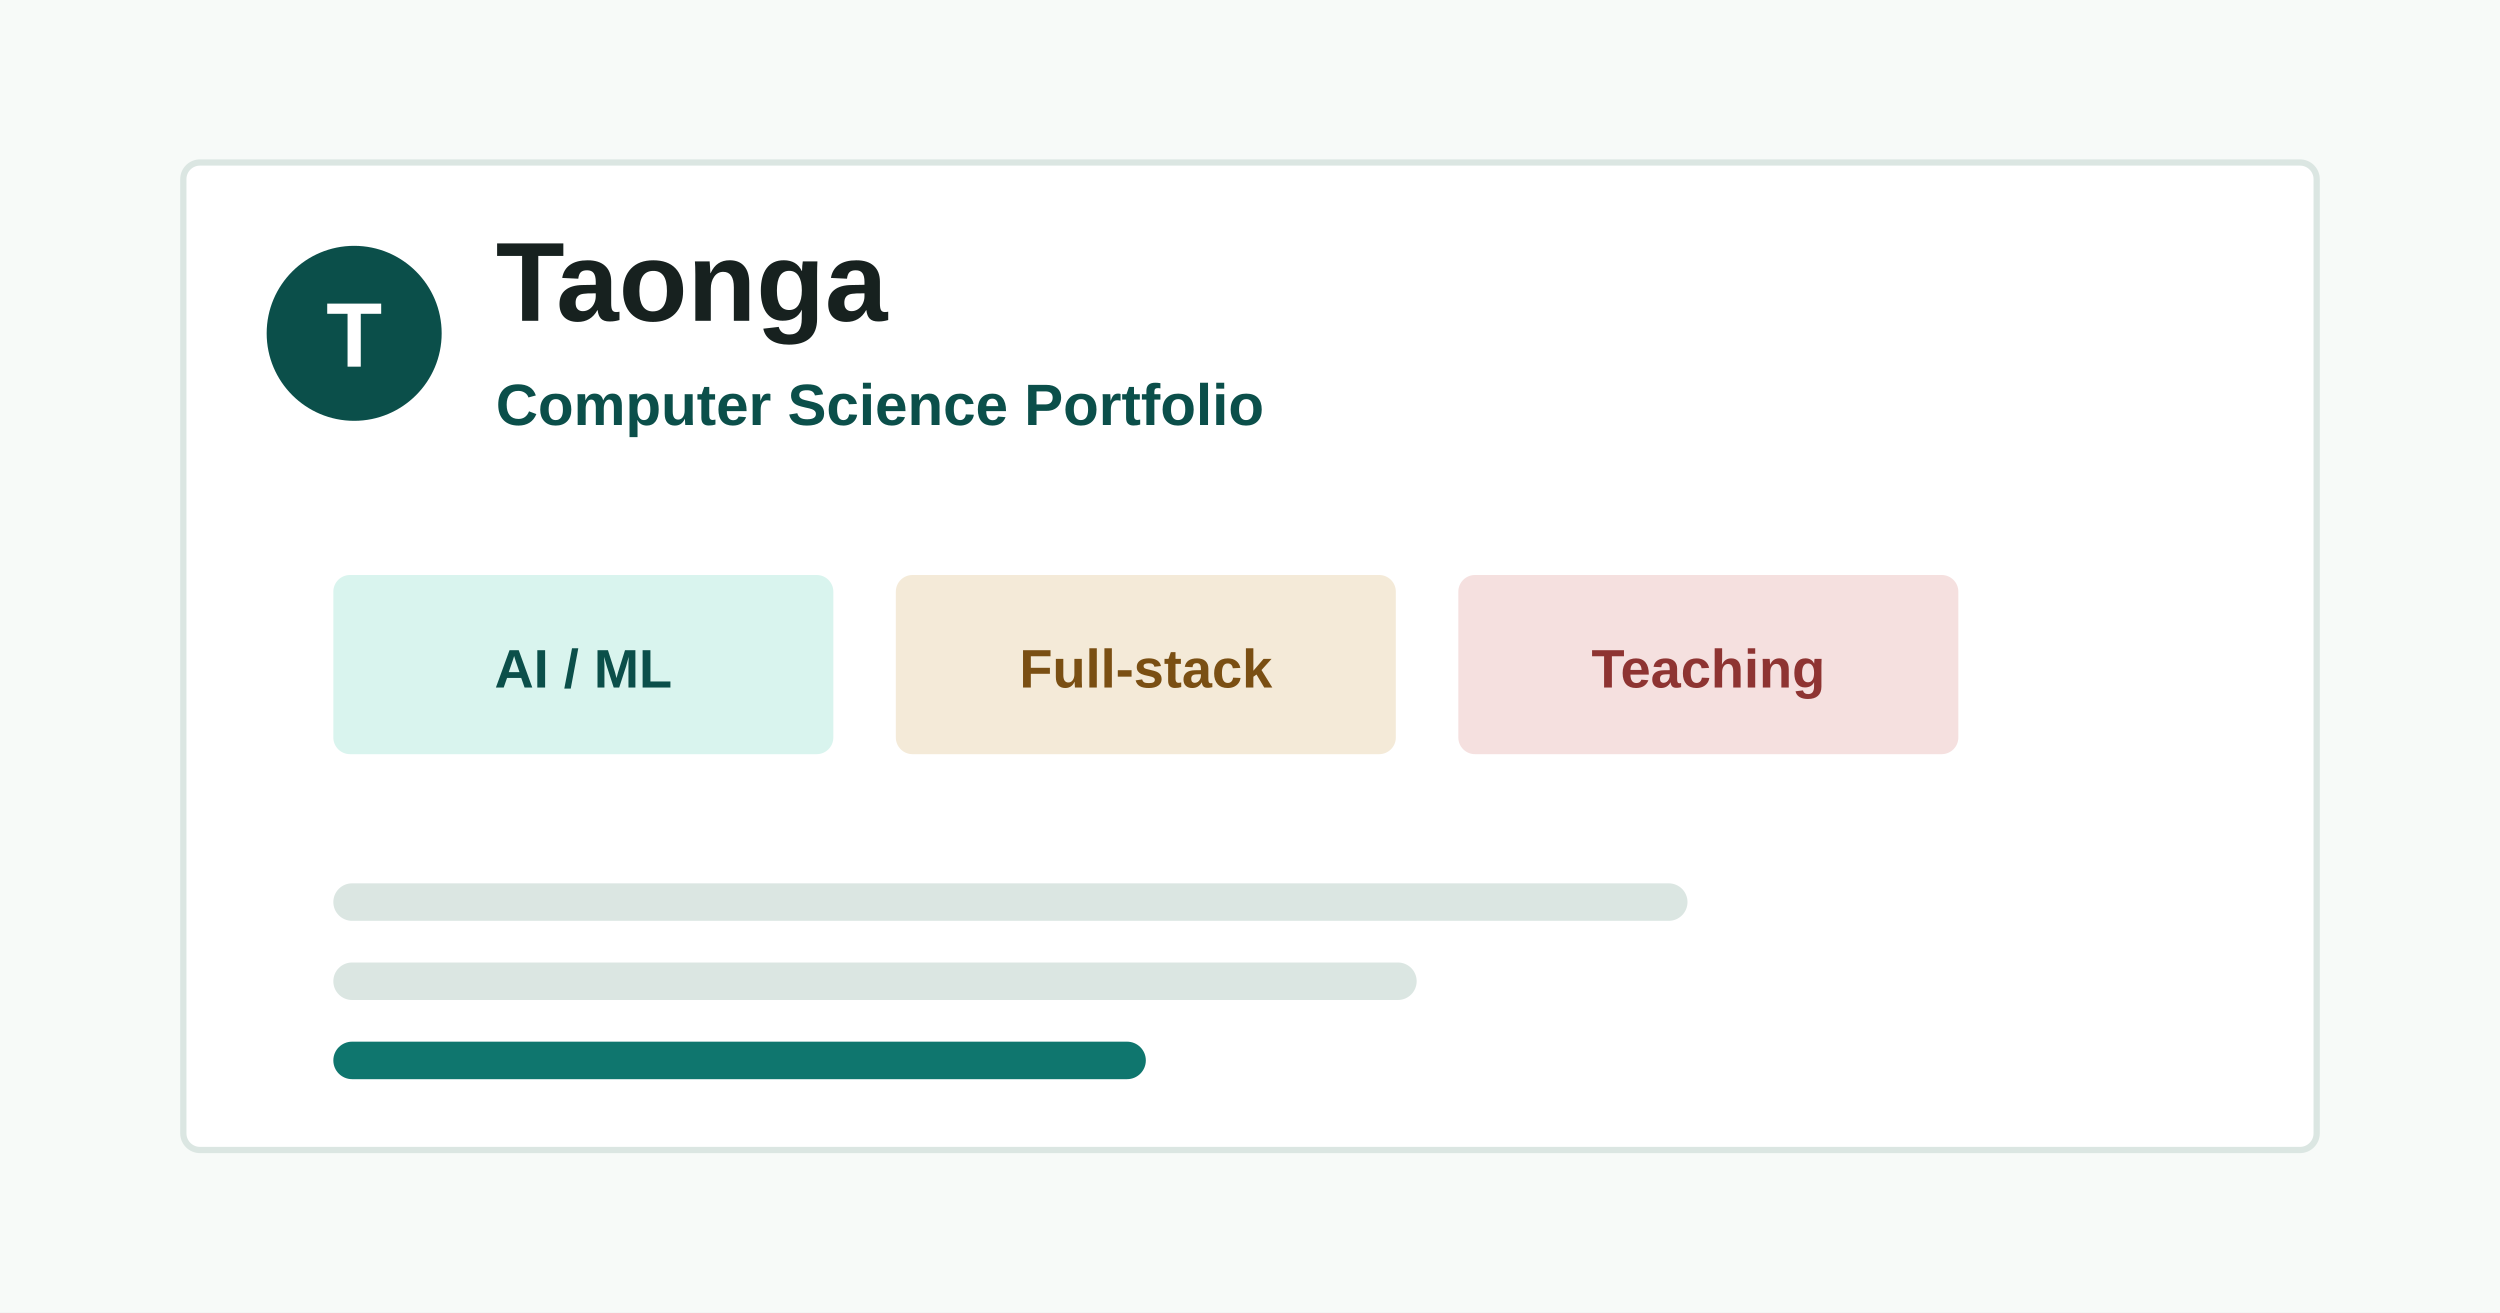
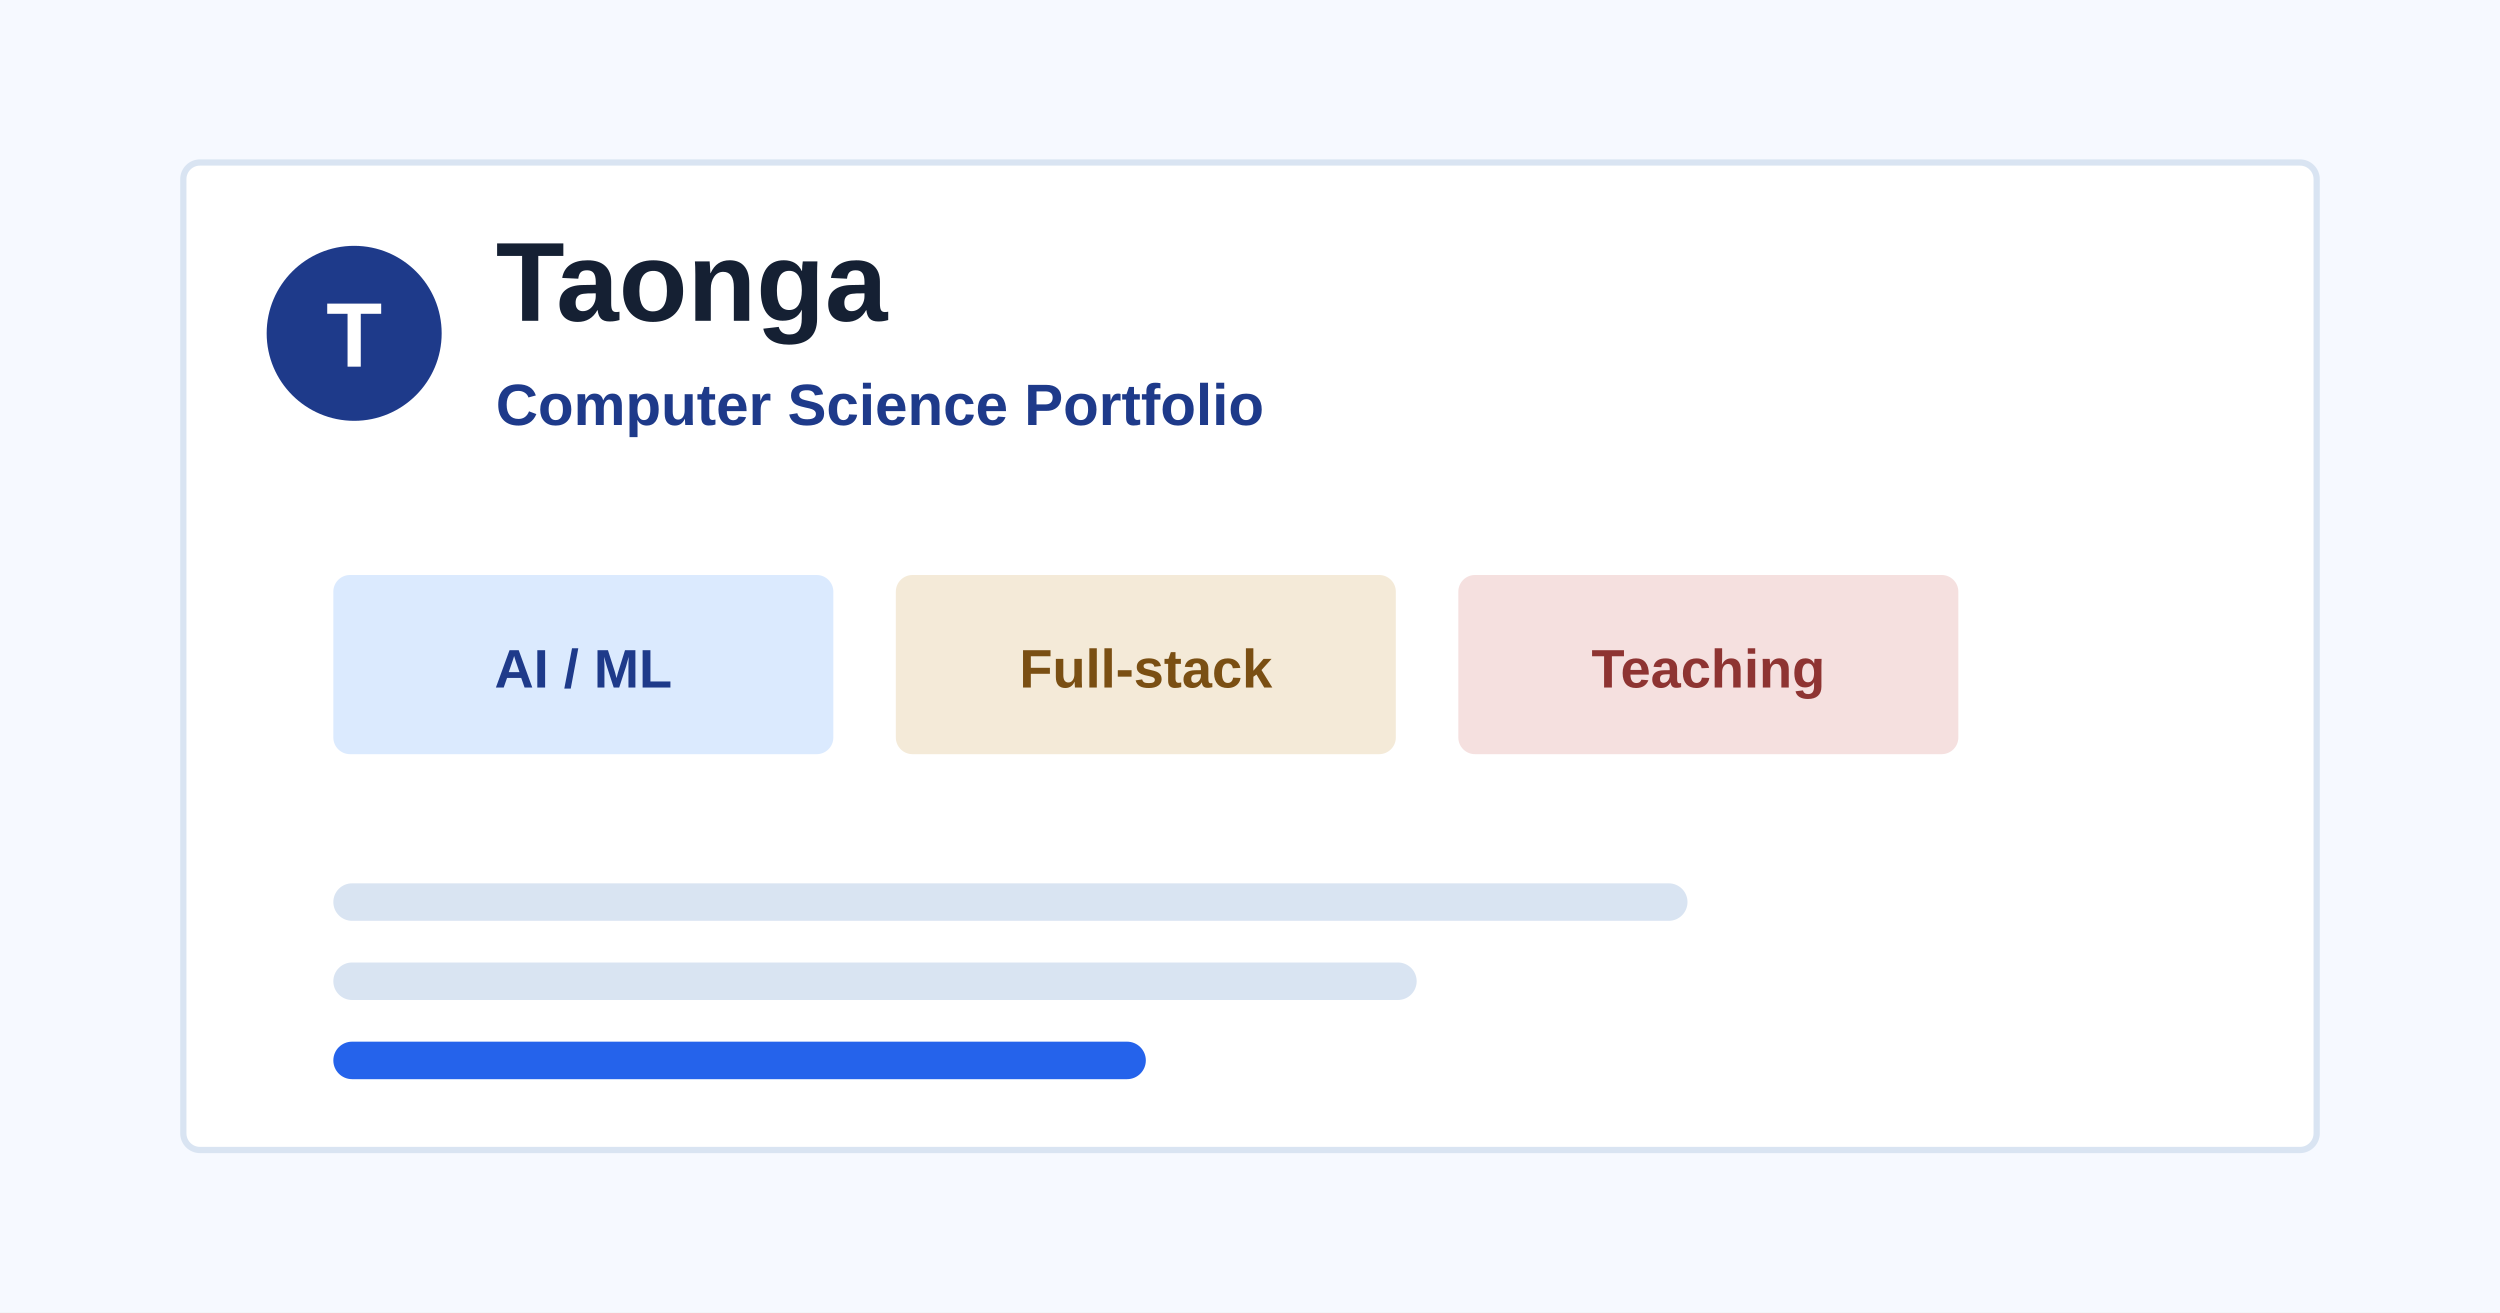
<svg xmlns="http://www.w3.org/2000/svg" width="1200" height="630" viewBox="0 0 1200 630" role="img" aria-labelledby="title desc">
-   <rect width="1200" height="630" fill="#f7faf8" />
-   <rect x="88" y="78" width="1024" height="474" rx="8" fill="#ffffff" stroke="#dbe6e2" stroke-width="3" />
-   <circle cx="170" cy="160" r="42" fill="#0b4f4a" />
+   <rect width="1200" height="630" fill="#f6f9ff" />
+   <rect x="88" y="78" width="1024" height="474" rx="8" fill="#ffffff" stroke="#d9e4f2" stroke-width="3" />
+   <circle cx="170" cy="160" r="42" fill="#1e3a8a" />
  <text x="170" y="176" fill="#ffffff" font-family="Arial, sans-serif" font-size="44" font-weight="700" text-anchor="middle">T</text>
-   <text x="238" y="154" fill="#17211f" font-family="Arial, sans-serif" font-size="54" font-weight="700">Taonga</text>
-   <text x="238" y="204" fill="#0b4f4a" font-family="Arial, sans-serif" font-size="28" font-weight="700">Computer Science Portfolio</text>
-   <rect x="160" y="276" width="240" height="86" rx="8" fill="#d9f4ee" />
+   <text x="238" y="154" fill="#152033" font-family="Arial, sans-serif" font-size="54" font-weight="700">Taonga</text>
+   <text x="238" y="204" fill="#1e3a8a" font-family="Arial, sans-serif" font-size="28" font-weight="700">Computer Science Portfolio</text>
+   <rect x="160" y="276" width="240" height="86" rx="8" fill="#dbeafe" />
  <rect x="430" y="276" width="240" height="86" rx="8" fill="#f4ead8" />
  <rect x="700" y="276" width="240" height="86" rx="8" fill="#f5e0df" />
-   <text x="280" y="330" fill="#0b4f4a" font-family="Arial, sans-serif" font-size="26" font-weight="700" text-anchor="middle">AI / ML</text>
+   <text x="280" y="330" fill="#1e3a8a" font-family="Arial, sans-serif" font-size="26" font-weight="700" text-anchor="middle">AI / ML</text>
  <text x="550" y="330" fill="#7a4f13" font-family="Arial, sans-serif" font-size="26" font-weight="700" text-anchor="middle">Full-stack</text>
  <text x="820" y="330" fill="#8e3432" font-family="Arial, sans-serif" font-size="26" font-weight="700" text-anchor="middle">Teaching</text>
-   <rect x="160" y="424" width="650" height="18" rx="9" fill="#dbe6e2" />
-   <rect x="160" y="462" width="520" height="18" rx="9" fill="#dbe6e2" />
-   <rect x="160" y="500" width="390" height="18" rx="9" fill="#0f766e" />
+   <rect x="160" y="424" width="650" height="18" rx="9" fill="#d9e4f2" />
+   <rect x="160" y="462" width="520" height="18" rx="9" fill="#d9e4f2" />
+   <rect x="160" y="500" width="390" height="18" rx="9" fill="#2563eb" />
</svg>
